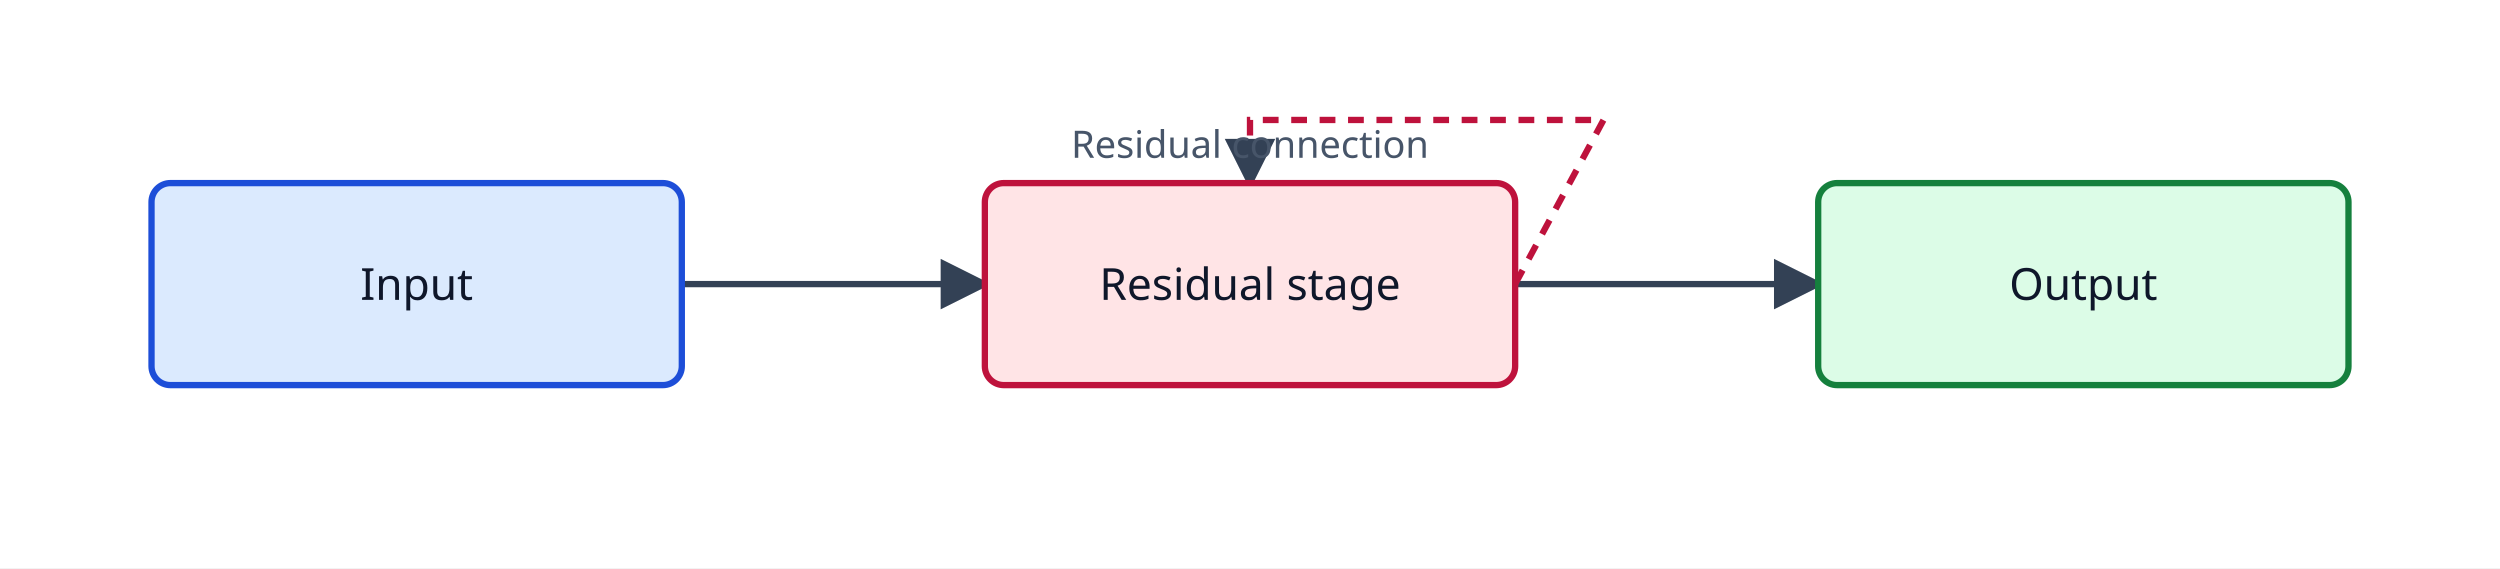
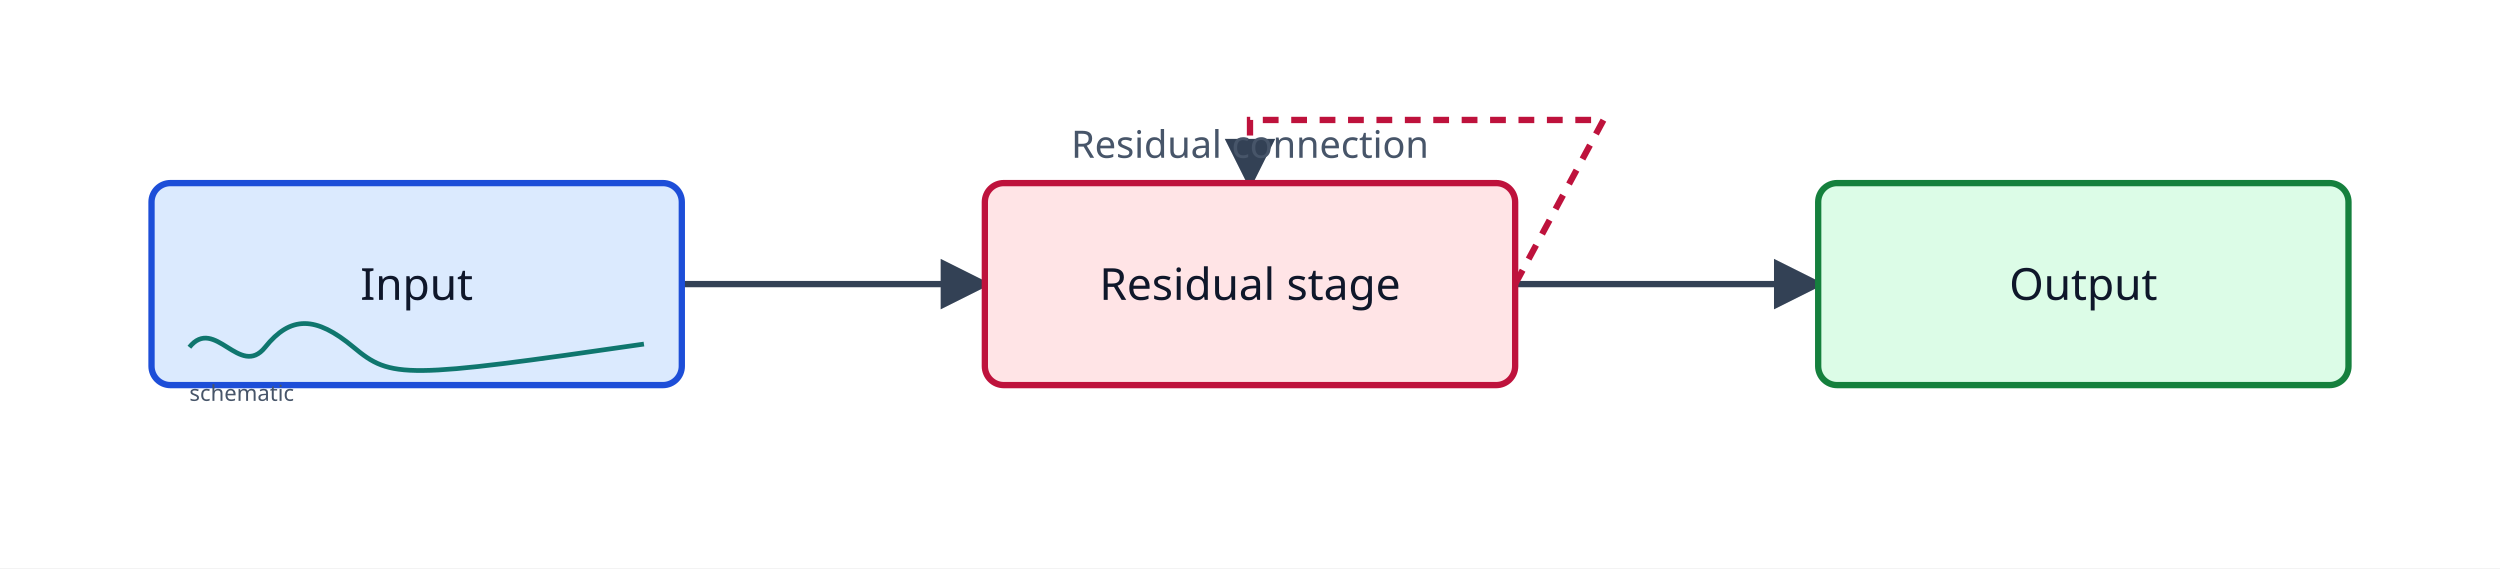
<svg xmlns="http://www.w3.org/2000/svg" width="792" height="180" viewBox="0 0 792 180">
  <defs>
    <marker id="arrow" markerWidth="8" markerHeight="8" refX="7" refY="4" orient="auto">
      <path d="M 0 0 L 8 4 L 0 8 z" fill="#334155" />
    </marker>
  </defs>
  <rect width="100%" height="100%" fill="#ffffff" />
  <path d="M 216 90 L 264 90 L 264 90 L 312 90" fill="none" stroke="#334155" stroke-width="2" marker-end="url(#arrow)" />
  <path d="M 480 90 L 528 90 L 528 90 L 576 90" fill="none" stroke="#334155" stroke-width="2" marker-end="url(#arrow)" />
  <path d="M 480 90 L 508 38 L 396 38 L 396 58" fill="none" stroke="#be123c" stroke-width="2" stroke-dasharray="5 4" marker-end="url(#arrow)" />
  <rect data-node-id="publication-node:input" data-expanded="false" x="48" y="58" width="168" height="64" rx="6" fill="#dbeafe" stroke="#1d4ed8" stroke-width="2" />
  <text x="132" y="95" text-anchor="middle" font-family="sans-serif" font-size="14" fill="#0f172a">Input</text>
+   <g data-miniature-id="miniature:input-flow-schematic" data-miniature-kind="signal_preview" data-disclosure="illustrative">
+     <path d="M 60 110 C 68 100, 76 120, 84 110 S 100 100, 112 110 S 128 120, 204 109" fill="none" stroke="#0f766e" stroke-width="1.5" />
+   </g>
+   <text x="60" y="127" font-family="sans-serif" font-size="7" fill="#475569">schematic</text>
  <rect data-node-id="publication-node:residual-stage" data-expanded="false" x="312" y="58" width="168" height="64" rx="6" fill="#ffe4e6" stroke="#be123c" stroke-width="2" />
  <text x="396" y="95" text-anchor="middle" font-family="sans-serif" font-size="14" fill="#0f172a">Residual stage</text>
  <rect data-node-id="publication-node:output" data-expanded="false" x="576" y="58" width="168" height="64" rx="6" fill="#dcfce7" stroke="#15803d" stroke-width="2" />
  <text x="660" y="95" text-anchor="middle" font-family="sans-serif" font-size="14" fill="#0f172a">Output</text>
  <text x="396" y="50" text-anchor="middle" font-family="sans-serif" font-size="12" fill="#475569">Residual connection</text>
</svg>
